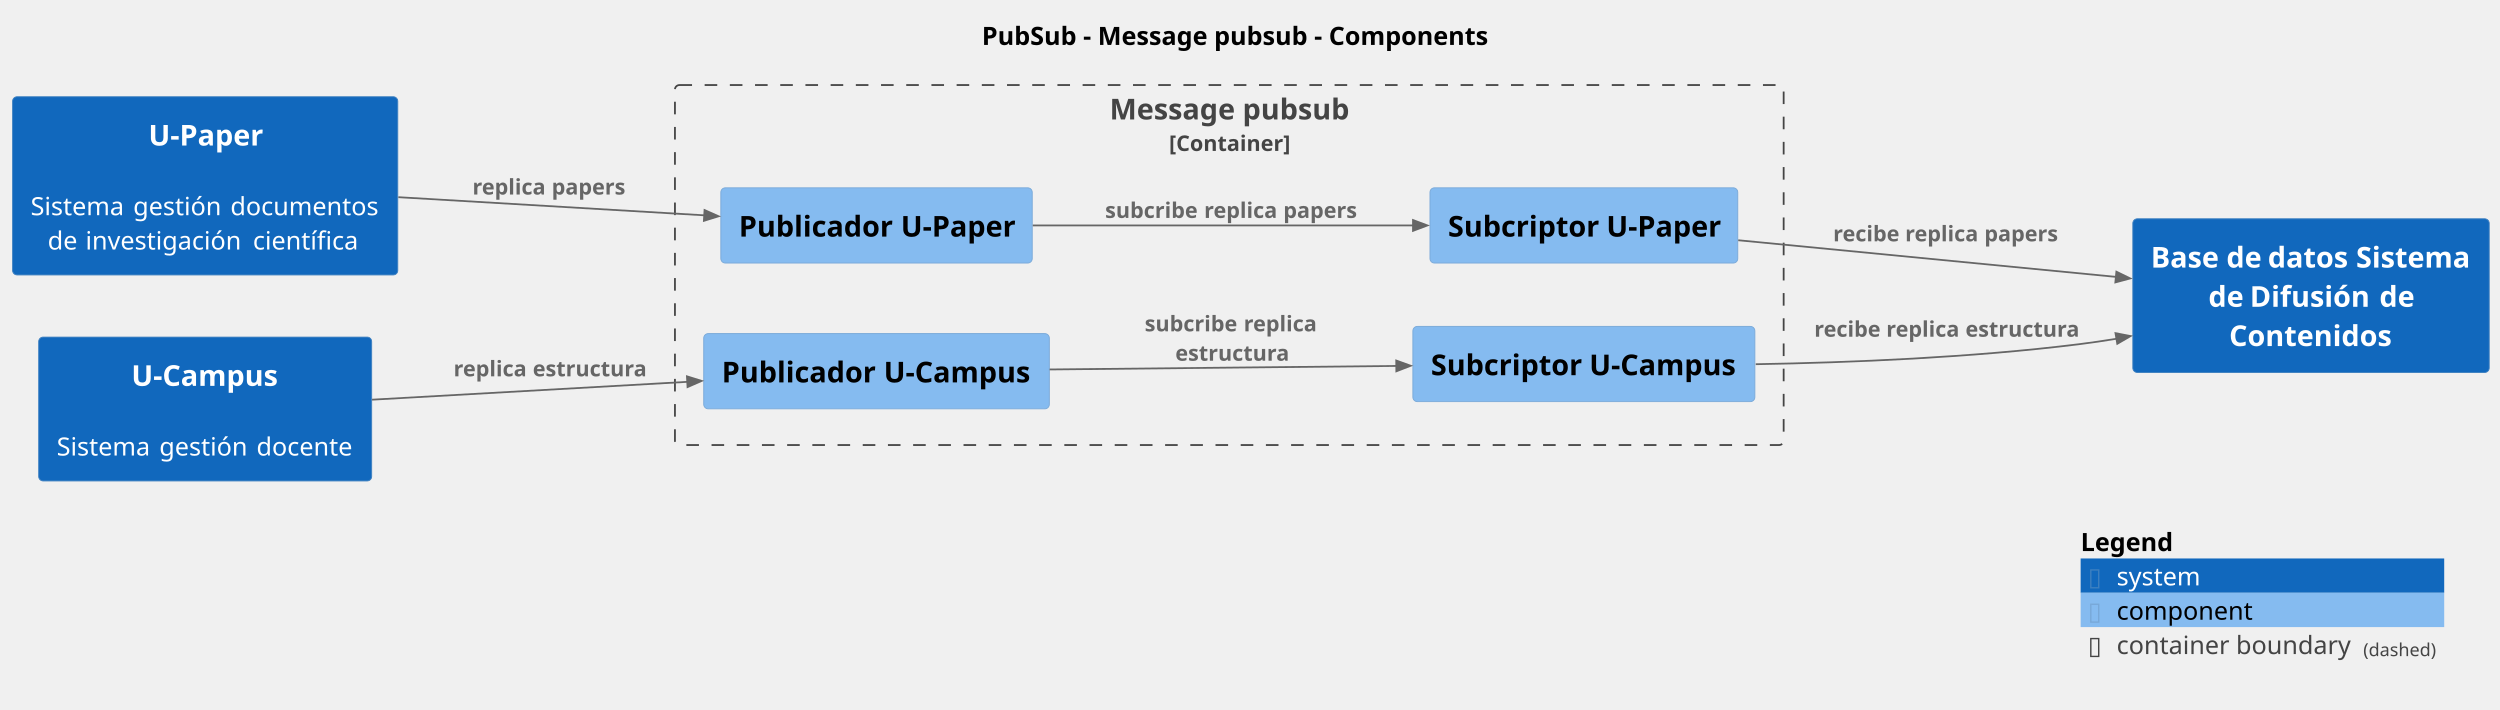
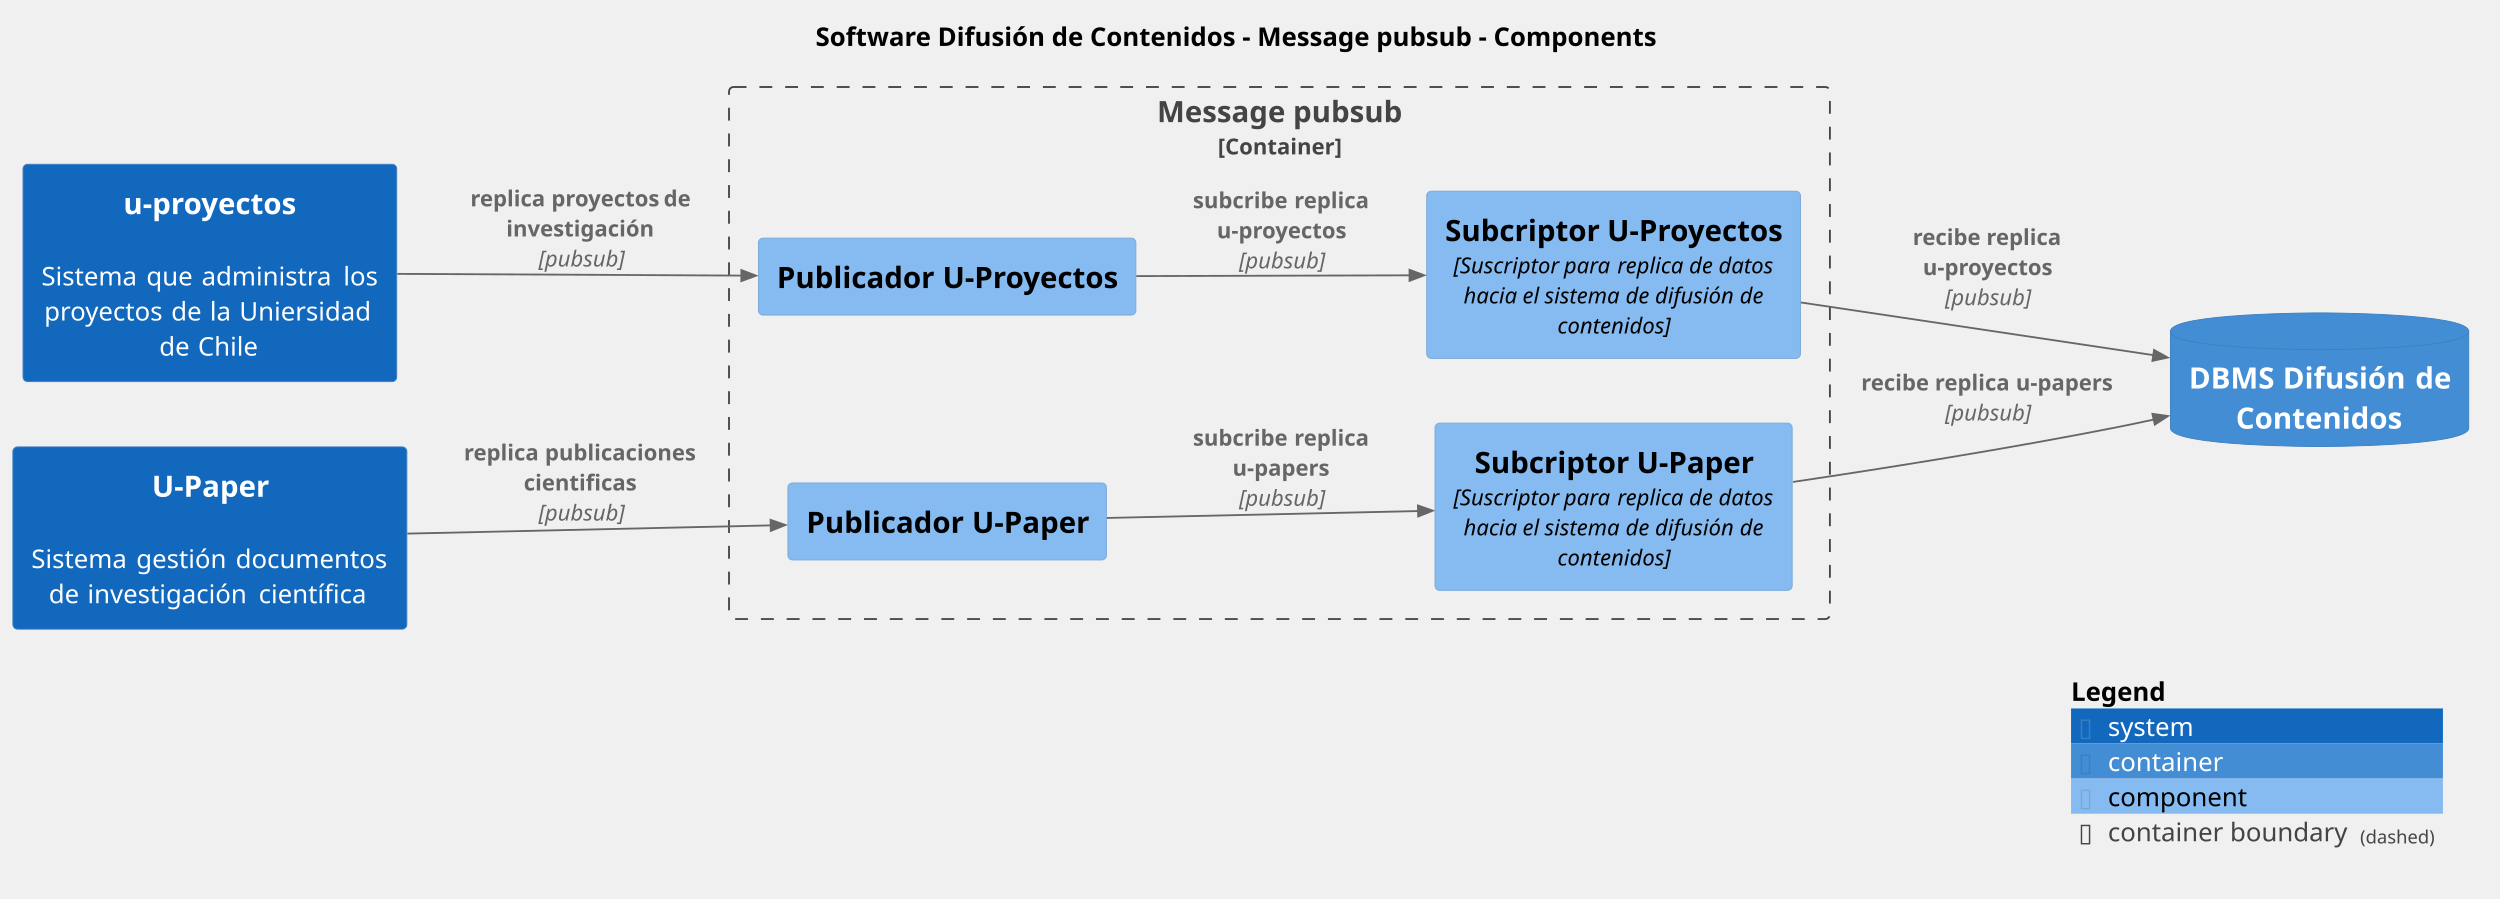
- <svg xmlns="http://www.w3.org/2000/svg" xmlns:xlink="http://www.w3.org/1999/xlink" contentStyleType="text/css" preserveAspectRatio="meet" version="1.1" viewBox="0 0 1389 394" zoomAndPan="magnify">
+ <svg xmlns="http://www.w3.org/2000/svg" xmlns:xlink="http://www.w3.org/1999/xlink" contentStyleType="text/css" preserveAspectRatio="meet" version="1.1" viewBox="0 0 1358 488" zoomAndPan="magnify">
  <defs />
  <g>
-     <text fill="#000000" font-family="sans-serif" font-size="14" font-weight="bold" lengthAdjust="spacing" textLength="284" x="545.5" y="24.966">PubSub - Message pubsub - Components</text>
-     <g id="cluster_PubSub.Messagepubsub_boundary">
-       <rect fill="none" height="200" rx="2.5" ry="2.5" style="stroke:#444444;stroke-width:1.0;stroke-dasharray:7.0,7.0;" width="616" x="375" y="47.256" />
-       <text fill="#444444" font-family="sans-serif" font-size="16" font-weight="bold" lengthAdjust="spacing" textLength="133" x="616.5" y="66.36">Message pubsub</text>
-       <text fill="#444444" font-family="sans-serif" font-size="12" font-weight="bold" lengthAdjust="spacing" textLength="67" x="649.5" y="83.876">[Container]</text>
-     </g>
-     <g id="elem_PubSub.Messagepubsub.PublicadorUPaper">
-       <rect fill="#85BBF0" height="41.792" rx="2.5" ry="2.5" style="stroke:#78A8D8;stroke-width:0.5;" width="173" x="400.5" y="104.356" />
-       <text fill="#000000" font-family="sans-serif" font-size="16" font-weight="bold" lengthAdjust="spacing" textLength="86" x="410.5" y="131.46">Publicador</text>
-       <text fill="#000000" font-family="sans-serif" font-size="16" font-weight="bold" lengthAdjust="spacing" textLength="4" x="496.5" y="131.46"> </text>
-       <text fill="#000000" font-family="sans-serif" font-size="16" font-weight="bold" lengthAdjust="spacing" textLength="63" x="500.5" y="131.46">U-Paper</text>
-     </g>
-     <g id="elem_PubSub.Messagepubsub.SubcriptorUCampus">
-       <rect fill="#85BBF0" height="41.792" rx="2.5" ry="2.5" style="stroke:#78A8D8;stroke-width:0.5;" width="190" x="785" y="181.356" />
-       <text fill="#000000" font-family="sans-serif" font-size="16" font-weight="bold" lengthAdjust="spacing" textLength="84" x="795" y="208.46">Subcriptor</text>
-       <text fill="#000000" font-family="sans-serif" font-size="16" font-weight="bold" lengthAdjust="spacing" textLength="4" x="879" y="208.46"> </text>
-       <text fill="#000000" font-family="sans-serif" font-size="16" font-weight="bold" lengthAdjust="spacing" textLength="82" x="883" y="208.46">U-Campus</text>
-     </g>
-     <g id="elem_PubSub.Messagepubsub.SubcriptorUPaper">
-       <rect fill="#85BBF0" height="41.792" rx="2.5" ry="2.5" style="stroke:#78A8D8;stroke-width:0.5;" width="171" x="794.5" y="104.356" />
-       <text fill="#000000" font-family="sans-serif" font-size="16" font-weight="bold" lengthAdjust="spacing" textLength="84" x="804.5" y="131.46">Subcriptor</text>
-       <text fill="#000000" font-family="sans-serif" font-size="16" font-weight="bold" lengthAdjust="spacing" textLength="4" x="888.5" y="131.46"> </text>
-       <text fill="#000000" font-family="sans-serif" font-size="16" font-weight="bold" lengthAdjust="spacing" textLength="63" x="892.5" y="131.46">U-Paper</text>
-     </g>
-     <g id="elem_PubSub.Messagepubsub.PublicadorUCampus">
-       <rect fill="#85BBF0" height="41.792" rx="2.5" ry="2.5" style="stroke:#78A8D8;stroke-width:0.5;" width="192" x="391" y="185.356" />
-       <text fill="#000000" font-family="sans-serif" font-size="16" font-weight="bold" lengthAdjust="spacing" textLength="86" x="401" y="212.46">Publicador</text>
-       <text fill="#000000" font-family="sans-serif" font-size="16" font-weight="bold" lengthAdjust="spacing" textLength="4" x="487" y="212.46"> </text>
-       <text fill="#000000" font-family="sans-serif" font-size="16" font-weight="bold" lengthAdjust="spacing" textLength="82" x="491" y="212.46">U-Campus</text>
-     </g>
-     <g id="elem_BasededatosSistemadeDifusióndeContenidos">
-       <a href="../../base-de-datos-sistema-de-difusión-de-contenidos/context/" target="_top" title="../../base-de-datos-sistema-de-difusión-de-contenidos/context/" xlink:actuate="onRequest" xlink:href="../../base-de-datos-sistema-de-difusión-de-contenidos/context/" xlink:show="new" xlink:title="../../base-de-datos-sistema-de-difusión-de-contenidos/context/" xlink:type="simple">
-         <rect fill="#1168BD" height="85.376" rx="2.5" ry="2.5" style="stroke:#3C7FC0;stroke-width:0.5;" width="198" x="1185" y="121.566" />
-         <text fill="#FFFFFF" font-family="sans-serif" font-size="16" font-weight="bold" lengthAdjust="spacing" textLength="38" x="1195" y="148.67">Base</text>
-         <text fill="#FFFFFF" font-family="sans-serif" font-size="16" font-weight="bold" lengthAdjust="spacing" textLength="4" x="1233" y="148.67"> </text>
-         <text fill="#FFFFFF" font-family="sans-serif" font-size="16" font-weight="bold" lengthAdjust="spacing" textLength="19" x="1237" y="148.67">de</text>
-         <text fill="#FFFFFF" font-family="sans-serif" font-size="16" font-weight="bold" lengthAdjust="spacing" textLength="4" x="1256" y="148.67"> </text>
-         <text fill="#FFFFFF" font-family="sans-serif" font-size="16" font-weight="bold" lengthAdjust="spacing" textLength="45" x="1260" y="148.67">datos</text>
-         <text fill="#FFFFFF" font-family="sans-serif" font-size="16" font-weight="bold" lengthAdjust="spacing" textLength="4" x="1305" y="148.67"> </text>
-         <text fill="#FFFFFF" font-family="sans-serif" font-size="16" font-weight="bold" lengthAdjust="spacing" textLength="64" x="1309" y="148.67">Sistema</text>
-         <text fill="#FFFFFF" font-family="sans-serif" font-size="16" font-weight="bold" lengthAdjust="spacing" textLength="19" x="1227" y="170.462">de</text>
-         <text fill="#FFFFFF" font-family="sans-serif" font-size="16" font-weight="bold" lengthAdjust="spacing" textLength="4" x="1246" y="170.462"> </text>
-         <text fill="#FFFFFF" font-family="sans-serif" font-size="16" font-weight="bold" lengthAdjust="spacing" textLength="68" x="1250" y="170.462">Difusión</text>
-         <text fill="#FFFFFF" font-family="sans-serif" font-size="16" font-weight="bold" lengthAdjust="spacing" textLength="4" x="1318" y="170.462"> </text>
-         <text fill="#FFFFFF" font-family="sans-serif" font-size="16" font-weight="bold" lengthAdjust="spacing" textLength="19" x="1322" y="170.462">de</text>
-         <text fill="#FFFFFF" font-family="sans-serif" font-size="16" font-weight="bold" lengthAdjust="spacing" textLength="91" x="1238.5" y="192.254">Contenidos</text>
+     <text fill="#000000" font-family="sans-serif" font-size="14" font-weight="bold" lengthAdjust="spacing" textLength="458" x="443" y="24.966">Software Difusión de Contenidos - Message pubsub - Components</text>
+     <g id="cluster_SoftwareDifusióndeContenidos.Messagepubsub_boundary">
+       <rect fill="none" height="289" rx="2.5" ry="2.5" style="stroke:#444444;stroke-width:1.0;stroke-dasharray:7.0,7.0;" width="598" x="396" y="47.256" />
+       <text fill="#444444" font-family="sans-serif" font-size="16" font-weight="bold" lengthAdjust="spacing" textLength="133" x="628.5" y="66.36">Message pubsub</text>
+       <text fill="#444444" font-family="sans-serif" font-size="12" font-weight="bold" lengthAdjust="spacing" textLength="67" x="661.5" y="83.876">[Container]</text>
+     </g>
+     <g id="elem_SoftwareDifusióndeContenidos.Messagepubsub.PublicadorUPaper">
+       <rect fill="#85BBF0" height="41.792" rx="2.5" ry="2.5" style="stroke:#78A8D8;stroke-width:0.5;" width="173" x="428" y="262.356" />
+       <text fill="#000000" font-family="sans-serif" font-size="16" font-weight="bold" lengthAdjust="spacing" textLength="86" x="438" y="289.46">Publicador</text>
+       <text fill="#000000" font-family="sans-serif" font-size="16" font-weight="bold" lengthAdjust="spacing" textLength="4" x="524" y="289.46"> </text>
+       <text fill="#000000" font-family="sans-serif" font-size="16" font-weight="bold" lengthAdjust="spacing" textLength="63" x="528" y="289.46">U-Paper</text>
+     </g>
+     <g id="elem_SoftwareDifusióndeContenidos.Messagepubsub.PublicadorUProyectos">
+       <rect fill="#85BBF0" height="41.792" rx="2.5" ry="2.5" style="stroke:#78A8D8;stroke-width:0.5;" width="205" x="412" y="129.356" />
+       <text fill="#000000" font-family="sans-serif" font-size="16" font-weight="bold" lengthAdjust="spacing" textLength="86" x="422" y="156.46">Publicador</text>
+       <text fill="#000000" font-family="sans-serif" font-size="16" font-weight="bold" lengthAdjust="spacing" textLength="4" x="508" y="156.46"> </text>
+       <text fill="#000000" font-family="sans-serif" font-size="16" font-weight="bold" lengthAdjust="spacing" textLength="95" x="512" y="156.46">U-Proyectos</text>
+     </g>
+     <g id="elem_SoftwareDifusióndeContenidos.Messagepubsub.SubcriptorUProyectos">
+       <rect fill="#85BBF0" height="90.824" rx="2.5" ry="2.5" style="stroke:#78A8D8;stroke-width:0.5;" width="203" x="775" y="103.846" />
+       <text fill="#000000" font-family="sans-serif" font-size="16" font-weight="bold" lengthAdjust="spacing" textLength="84" x="785" y="130.95">Subcriptor</text>
+       <text fill="#000000" font-family="sans-serif" font-size="16" font-weight="bold" lengthAdjust="spacing" textLength="4" x="869" y="130.95"> </text>
+       <text fill="#000000" font-family="sans-serif" font-size="16" font-weight="bold" lengthAdjust="spacing" textLength="95" x="873" y="130.95">U-Proyectos</text>
+       <text fill="#000000" font-family="sans-serif" font-size="12" font-style="italic" lengthAdjust="spacing" textLength="57" x="789.5" y="148.466">[Suscriptor</text>
+       <text fill="#000000" font-family="sans-serif" font-size="12" font-style="italic" lengthAdjust="spacing" textLength="3" x="846.5" y="148.466"> </text>
+       <text fill="#000000" font-family="sans-serif" font-size="12" font-style="italic" lengthAdjust="spacing" textLength="26" x="849.5" y="148.466">para</text>
+       <text fill="#000000" font-family="sans-serif" font-size="12" font-style="italic" lengthAdjust="spacing" textLength="3" x="875.5" y="148.466"> </text>
+       <text fill="#000000" font-family="sans-serif" font-size="12" font-style="italic" lengthAdjust="spacing" textLength="36" x="878.5" y="148.466">replica</text>
+       <text fill="#000000" font-family="sans-serif" font-size="12" font-style="italic" lengthAdjust="spacing" textLength="3" x="914.5" y="148.466"> </text>
+       <text fill="#000000" font-family="sans-serif" font-size="12" font-style="italic" lengthAdjust="spacing" textLength="13" x="917.5" y="148.466">de</text>
+       <text fill="#000000" font-family="sans-serif" font-size="12" font-style="italic" lengthAdjust="spacing" textLength="3" x="930.5" y="148.466"> </text>
+       <text fill="#000000" font-family="sans-serif" font-size="12" font-style="italic" lengthAdjust="spacing" textLength="30" x="933.5" y="148.466">datos</text>
+       <text fill="#000000" font-family="sans-serif" font-size="12" font-style="italic" lengthAdjust="spacing" textLength="29" x="795" y="164.81">hacia</text>
+       <text fill="#000000" font-family="sans-serif" font-size="12" font-style="italic" lengthAdjust="spacing" textLength="3" x="824" y="164.81"> </text>
+       <text fill="#000000" font-family="sans-serif" font-size="12" font-style="italic" lengthAdjust="spacing" textLength="9" x="827" y="164.81">el</text>
+       <text fill="#000000" font-family="sans-serif" font-size="12" font-style="italic" lengthAdjust="spacing" textLength="3" x="836" y="164.81"> </text>
+       <text fill="#000000" font-family="sans-serif" font-size="12" font-style="italic" lengthAdjust="spacing" textLength="41" x="839" y="164.81">sistema</text>
+       <text fill="#000000" font-family="sans-serif" font-size="12" font-style="italic" lengthAdjust="spacing" textLength="3" x="880" y="164.81"> </text>
+       <text fill="#000000" font-family="sans-serif" font-size="12" font-style="italic" lengthAdjust="spacing" textLength="13" x="883" y="164.81">de</text>
+       <text fill="#000000" font-family="sans-serif" font-size="12" font-style="italic" lengthAdjust="spacing" textLength="3" x="896" y="164.81"> </text>
+       <text fill="#000000" font-family="sans-serif" font-size="12" font-style="italic" lengthAdjust="spacing" textLength="43" x="899" y="164.81">difusión</text>
+       <text fill="#000000" font-family="sans-serif" font-size="12" font-style="italic" lengthAdjust="spacing" textLength="3" x="942" y="164.81"> </text>
+       <text fill="#000000" font-family="sans-serif" font-size="12" font-style="italic" lengthAdjust="spacing" textLength="13" x="945" y="164.81">de</text>
+       <text fill="#000000" font-family="sans-serif" font-size="12" font-style="italic" lengthAdjust="spacing" textLength="61" x="846" y="181.154">contenidos]</text>
+     </g>
+     <g id="elem_SoftwareDifusióndeContenidos.Messagepubsub.SubcriptorUPaper">
+       <rect fill="#85BBF0" height="90.824" rx="2.5" ry="2.5" style="stroke:#78A8D8;stroke-width:0.5;" width="194" x="779.5" y="229.846" />
+       <text fill="#000000" font-family="sans-serif" font-size="16" font-weight="bold" lengthAdjust="spacing" textLength="84" x="801" y="256.95">Subcriptor</text>
+       <text fill="#000000" font-family="sans-serif" font-size="16" font-weight="bold" lengthAdjust="spacing" textLength="4" x="885" y="256.95"> </text>
+       <text fill="#000000" font-family="sans-serif" font-size="16" font-weight="bold" lengthAdjust="spacing" textLength="63" x="889" y="256.95">U-Paper</text>
+       <text fill="#000000" font-family="sans-serif" font-size="12" font-style="italic" lengthAdjust="spacing" textLength="57" x="789.5" y="274.466">[Suscriptor</text>
+       <text fill="#000000" font-family="sans-serif" font-size="12" font-style="italic" lengthAdjust="spacing" textLength="3" x="846.5" y="274.466"> </text>
+       <text fill="#000000" font-family="sans-serif" font-size="12" font-style="italic" lengthAdjust="spacing" textLength="26" x="849.5" y="274.466">para</text>
+       <text fill="#000000" font-family="sans-serif" font-size="12" font-style="italic" lengthAdjust="spacing" textLength="3" x="875.5" y="274.466"> </text>
+       <text fill="#000000" font-family="sans-serif" font-size="12" font-style="italic" lengthAdjust="spacing" textLength="36" x="878.5" y="274.466">replica</text>
+       <text fill="#000000" font-family="sans-serif" font-size="12" font-style="italic" lengthAdjust="spacing" textLength="3" x="914.5" y="274.466"> </text>
+       <text fill="#000000" font-family="sans-serif" font-size="12" font-style="italic" lengthAdjust="spacing" textLength="13" x="917.5" y="274.466">de</text>
+       <text fill="#000000" font-family="sans-serif" font-size="12" font-style="italic" lengthAdjust="spacing" textLength="3" x="930.5" y="274.466"> </text>
+       <text fill="#000000" font-family="sans-serif" font-size="12" font-style="italic" lengthAdjust="spacing" textLength="30" x="933.5" y="274.466">datos</text>
+       <text fill="#000000" font-family="sans-serif" font-size="12" font-style="italic" lengthAdjust="spacing" textLength="29" x="795" y="290.81">hacia</text>
+       <text fill="#000000" font-family="sans-serif" font-size="12" font-style="italic" lengthAdjust="spacing" textLength="3" x="824" y="290.81"> </text>
+       <text fill="#000000" font-family="sans-serif" font-size="12" font-style="italic" lengthAdjust="spacing" textLength="9" x="827" y="290.81">el</text>
+       <text fill="#000000" font-family="sans-serif" font-size="12" font-style="italic" lengthAdjust="spacing" textLength="3" x="836" y="290.81"> </text>
+       <text fill="#000000" font-family="sans-serif" font-size="12" font-style="italic" lengthAdjust="spacing" textLength="41" x="839" y="290.81">sistema</text>
+       <text fill="#000000" font-family="sans-serif" font-size="12" font-style="italic" lengthAdjust="spacing" textLength="3" x="880" y="290.81"> </text>
+       <text fill="#000000" font-family="sans-serif" font-size="12" font-style="italic" lengthAdjust="spacing" textLength="13" x="883" y="290.81">de</text>
+       <text fill="#000000" font-family="sans-serif" font-size="12" font-style="italic" lengthAdjust="spacing" textLength="3" x="896" y="290.81"> </text>
+       <text fill="#000000" font-family="sans-serif" font-size="12" font-style="italic" lengthAdjust="spacing" textLength="43" x="899" y="290.81">difusión</text>
+       <text fill="#000000" font-family="sans-serif" font-size="12" font-style="italic" lengthAdjust="spacing" textLength="3" x="942" y="290.81"> </text>
+       <text fill="#000000" font-family="sans-serif" font-size="12" font-style="italic" lengthAdjust="spacing" textLength="13" x="945" y="290.81">de</text>
+       <text fill="#000000" font-family="sans-serif" font-size="12" font-style="italic" lengthAdjust="spacing" textLength="61" x="846" y="307.154">contenidos]</text>
+     </g>
+     <g id="elem_SoftwareDifusióndeContenidos.DBMSDifusióndeContenidos">
+       <path d="M1179,179.966 C1179,169.966 1260,169.966 1260,169.966 C1260,169.966 1341,169.966 1341,179.966 L1341,232.55 C1341,242.55 1260,242.55 1260,242.55 C1260,242.55 1179,242.55 1179,232.55 L1179,179.966 " fill="#438DD5" style="stroke:#3C7FC0;stroke-width:0.5;" />
+       <path d="M1179,179.966 C1179,189.966 1260,189.966 1260,189.966 C1260,189.966 1341,189.966 1341,179.966 " fill="none" style="stroke:#3C7FC0;stroke-width:0.5;" />
+       <text fill="#FFFFFF" font-family="sans-serif" font-size="16" font-weight="bold" lengthAdjust="spacing" textLength="47" x="1189" y="211.07">DBMS</text>
+       <text fill="#FFFFFF" font-family="sans-serif" font-size="16" font-weight="bold" lengthAdjust="spacing" textLength="4" x="1236" y="211.07"> </text>
+       <text fill="#FFFFFF" font-family="sans-serif" font-size="16" font-weight="bold" lengthAdjust="spacing" textLength="68" x="1240" y="211.07">Difusión</text>
+       <text fill="#FFFFFF" font-family="sans-serif" font-size="16" font-weight="bold" lengthAdjust="spacing" textLength="4" x="1308" y="211.07"> </text>
+       <text fill="#FFFFFF" font-family="sans-serif" font-size="16" font-weight="bold" lengthAdjust="spacing" textLength="19" x="1312" y="211.07">de</text>
+       <text fill="#FFFFFF" font-family="sans-serif" font-size="16" font-weight="bold" lengthAdjust="spacing" textLength="91" x="1214.5" y="232.862">Contenidos</text>
+     </g>
+     <g id="elem_uproyectos">
+       <a href="../../u-proyectos/context/" target="_top" title="../../u-proyectos/context/" xlink:actuate="onRequest" xlink:href="../../u-proyectos/context/" xlink:show="new" xlink:title="../../u-proyectos/context/" xlink:type="simple">
+         <rect fill="#1168BD" height="118.064" rx="2.5" ry="2.5" style="stroke:#3C7FC0;stroke-width:0.5;" width="203" x="12.5" y="89.226" />
+         <text fill="#FFFFFF" font-family="sans-serif" font-size="16" font-weight="bold" lengthAdjust="spacing" textLength="94" x="67" y="116.33">u-proyectos</text>
+         <text fill="#FFFFFF" font-family="sans-serif" font-size="14" lengthAdjust="spacing" textLength="4" x="112" y="135.984"> </text>
+         <text fill="#FFFFFF" font-family="sans-serif" font-size="14" lengthAdjust="spacing" textLength="53" x="22.5" y="155.052">Sistema</text>
+         <text fill="#FFFFFF" font-family="sans-serif" font-size="14" lengthAdjust="spacing" textLength="4" x="75.5" y="155.052"> </text>
+         <text fill="#FFFFFF" font-family="sans-serif" font-size="14" lengthAdjust="spacing" textLength="26" x="79.5" y="155.052">que</text>
+         <text fill="#FFFFFF" font-family="sans-serif" font-size="14" lengthAdjust="spacing" textLength="4" x="105.5" y="155.052"> </text>
+         <text fill="#FFFFFF" font-family="sans-serif" font-size="14" lengthAdjust="spacing" textLength="73" x="109.5" y="155.052">administra</text>
+         <text fill="#FFFFFF" font-family="sans-serif" font-size="14" lengthAdjust="spacing" textLength="4" x="182.5" y="155.052"> </text>
+         <text fill="#FFFFFF" font-family="sans-serif" font-size="14" lengthAdjust="spacing" textLength="19" x="186.5" y="155.052">los</text>
+         <text fill="#FFFFFF" font-family="sans-serif" font-size="14" lengthAdjust="spacing" textLength="65" x="24" y="174.12">proyectos</text>
+         <text fill="#FFFFFF" font-family="sans-serif" font-size="14" lengthAdjust="spacing" textLength="4" x="89" y="174.12"> </text>
+         <text fill="#FFFFFF" font-family="sans-serif" font-size="14" lengthAdjust="spacing" textLength="17" x="93" y="174.12">de</text>
+         <text fill="#FFFFFF" font-family="sans-serif" font-size="14" lengthAdjust="spacing" textLength="4" x="110" y="174.12"> </text>
+         <text fill="#FFFFFF" font-family="sans-serif" font-size="14" lengthAdjust="spacing" textLength="12" x="114" y="174.12">la</text>
+         <text fill="#FFFFFF" font-family="sans-serif" font-size="14" lengthAdjust="spacing" textLength="4" x="126" y="174.12"> </text>
+         <text fill="#FFFFFF" font-family="sans-serif" font-size="14" lengthAdjust="spacing" textLength="74" x="130" y="174.12">Uniersidad</text>
+         <text fill="#FFFFFF" font-family="sans-serif" font-size="14" lengthAdjust="spacing" textLength="17" x="86.5" y="193.188">de</text>
+         <text fill="#FFFFFF" font-family="sans-serif" font-size="14" lengthAdjust="spacing" textLength="4" x="103.5" y="193.188"> </text>
+         <text fill="#FFFFFF" font-family="sans-serif" font-size="14" lengthAdjust="spacing" textLength="34" x="107.5" y="193.188">Chile</text>
      </a>
    </g>
    <g id="elem_UPaper">
      <a href="../../u-paper/context/" target="_top" title="../../u-paper/context/" xlink:actuate="onRequest" xlink:href="../../u-paper/context/" xlink:show="new" xlink:title="../../u-paper/context/" xlink:type="simple">
-         <rect fill="#1168BD" height="98.996" rx="2.5" ry="2.5" style="stroke:#3C7FC0;stroke-width:0.5;" width="214" x="7" y="53.756" />
-         <text fill="#FFFFFF" font-family="sans-serif" font-size="16" font-weight="bold" lengthAdjust="spacing" textLength="63" x="82.5" y="80.86">U-Paper</text>
-         <text fill="#FFFFFF" font-family="sans-serif" font-size="14" lengthAdjust="spacing" textLength="4" x="112" y="100.514"> </text>
-         <text fill="#FFFFFF" font-family="sans-serif" font-size="14" lengthAdjust="spacing" textLength="53" x="17" y="119.582">Sistema</text>
-         <text fill="#FFFFFF" font-family="sans-serif" font-size="14" lengthAdjust="spacing" textLength="4" x="70" y="119.582"> </text>
-         <text fill="#FFFFFF" font-family="sans-serif" font-size="14" lengthAdjust="spacing" textLength="50" x="74" y="119.582">gestión</text>
-         <text fill="#FFFFFF" font-family="sans-serif" font-size="14" lengthAdjust="spacing" textLength="4" x="124" y="119.582"> </text>
-         <text fill="#FFFFFF" font-family="sans-serif" font-size="14" lengthAdjust="spacing" textLength="83" x="128" y="119.582">documentos</text>
-         <text fill="#FFFFFF" font-family="sans-serif" font-size="14" lengthAdjust="spacing" textLength="17" x="26.5" y="138.65">de</text>
-         <text fill="#FFFFFF" font-family="sans-serif" font-size="14" lengthAdjust="spacing" textLength="4" x="43.5" y="138.65"> </text>
-         <text fill="#FFFFFF" font-family="sans-serif" font-size="14" lengthAdjust="spacing" textLength="89" x="47.5" y="138.65">investigación</text>
-         <text fill="#FFFFFF" font-family="sans-serif" font-size="14" lengthAdjust="spacing" textLength="4" x="136.5" y="138.65"> </text>
-         <text fill="#FFFFFF" font-family="sans-serif" font-size="14" lengthAdjust="spacing" textLength="61" x="140.5" y="138.65">científica</text>
+         <rect fill="#1168BD" height="98.996" rx="2.5" ry="2.5" style="stroke:#3C7FC0;stroke-width:0.5;" width="214" x="7" y="242.756" />
+         <text fill="#FFFFFF" font-family="sans-serif" font-size="16" font-weight="bold" lengthAdjust="spacing" textLength="63" x="82.5" y="269.86">U-Paper</text>
+         <text fill="#FFFFFF" font-family="sans-serif" font-size="14" lengthAdjust="spacing" textLength="4" x="112" y="289.514"> </text>
+         <text fill="#FFFFFF" font-family="sans-serif" font-size="14" lengthAdjust="spacing" textLength="53" x="17" y="308.582">Sistema</text>
+         <text fill="#FFFFFF" font-family="sans-serif" font-size="14" lengthAdjust="spacing" textLength="4" x="70" y="308.582"> </text>
+         <text fill="#FFFFFF" font-family="sans-serif" font-size="14" lengthAdjust="spacing" textLength="50" x="74" y="308.582">gestión</text>
+         <text fill="#FFFFFF" font-family="sans-serif" font-size="14" lengthAdjust="spacing" textLength="4" x="124" y="308.582"> </text>
+         <text fill="#FFFFFF" font-family="sans-serif" font-size="14" lengthAdjust="spacing" textLength="83" x="128" y="308.582">documentos</text>
+         <text fill="#FFFFFF" font-family="sans-serif" font-size="14" lengthAdjust="spacing" textLength="17" x="26.5" y="327.65">de</text>
+         <text fill="#FFFFFF" font-family="sans-serif" font-size="14" lengthAdjust="spacing" textLength="4" x="43.5" y="327.65"> </text>
+         <text fill="#FFFFFF" font-family="sans-serif" font-size="14" lengthAdjust="spacing" textLength="89" x="47.5" y="327.65">investigación</text>
+         <text fill="#FFFFFF" font-family="sans-serif" font-size="14" lengthAdjust="spacing" textLength="4" x="136.5" y="327.65"> </text>
+         <text fill="#FFFFFF" font-family="sans-serif" font-size="14" lengthAdjust="spacing" textLength="61" x="140.5" y="327.65">científica</text>
      </a>
    </g>
-     <g id="elem_UCampus">
-       <a href="../../u-campus/context/" target="_top" title="../../u-campus/context/" xlink:actuate="onRequest" xlink:href="../../u-campus/context/" xlink:show="new" xlink:title="../../u-campus/context/" xlink:type="simple">
-         <rect fill="#1168BD" height="79.928" rx="2.5" ry="2.5" style="stroke:#3C7FC0;stroke-width:0.5;" width="185" x="21.5" y="187.286" />
-         <text fill="#FFFFFF" font-family="sans-serif" font-size="16" font-weight="bold" lengthAdjust="spacing" textLength="82" x="73" y="214.39">U-Campus</text>
-         <text fill="#FFFFFF" font-family="sans-serif" font-size="14" lengthAdjust="spacing" textLength="4" x="112" y="234.044"> </text>
-         <text fill="#FFFFFF" font-family="sans-serif" font-size="14" lengthAdjust="spacing" textLength="53" x="31.5" y="253.112">Sistema</text>
-         <text fill="#FFFFFF" font-family="sans-serif" font-size="14" lengthAdjust="spacing" textLength="4" x="84.5" y="253.112"> </text>
-         <text fill="#FFFFFF" font-family="sans-serif" font-size="14" lengthAdjust="spacing" textLength="50" x="88.5" y="253.112">gestión</text>
-         <text fill="#FFFFFF" font-family="sans-serif" font-size="14" lengthAdjust="spacing" textLength="4" x="138.5" y="253.112"> </text>
-         <text fill="#FFFFFF" font-family="sans-serif" font-size="14" lengthAdjust="spacing" textLength="54" x="142.5" y="253.112">docente</text>
-       </a>
-     </g>
-     <g id="link_PubSub.Messagepubsub.PublicadorUCampus_PubSub.Messagepubsub.SubcriptorUCampus">
-       <path d="M583.15,205.276 C641.54,204.686 716.31,203.916 776.07,203.306 " fill="none" id="PubSub.Messagepubsub.PublicadorUCampus-to-PubSub.Messagepubsub.SubcriptorUCampus" style="stroke:#666666;stroke-width:1.0;" />
-       <polygon fill="#666666" points="783.78,203.216,775.748,200.302,775.813,206.302,783.78,203.216" style="stroke:#666666;stroke-width:1.0;" />
-       <text fill="#666666" font-family="sans-serif" font-size="12" font-weight="bold" lengthAdjust="spacing" textLength="52" x="636" y="184.084">subcribe</text>
-       <text fill="#666666" font-family="sans-serif" font-size="12" font-weight="bold" lengthAdjust="spacing" textLength="3" x="688" y="184.084"> </text>
-       <text fill="#666666" font-family="sans-serif" font-size="12" font-weight="bold" lengthAdjust="spacing" textLength="41" x="691" y="184.084">replica</text>
-       <text fill="#666666" font-family="sans-serif" font-size="12" font-weight="bold" lengthAdjust="spacing" textLength="62" x="653" y="200.428">estructura</text>
-     </g>
-     <g id="link_PubSub.Messagepubsub.SubcriptorUCampus_BasededatosSistemadeDifusióndeContenidos">
-       <path d="M975.48,202.356 C1028.44,201.446 1095.59,198.656 1155,191.256 C1161.97,190.386 1169.11,189.336 1176.3,188.156 " fill="none" id="PubSub.Messagepubsub.SubcriptorUCampus-to-BasededatosSistemadeDifusióndeContenidos" style="stroke:#666666;stroke-width:1.0;" />
-       <polygon fill="#666666" points="1183.75,186.716,1175.36,185.101,1176.367,191.016,1183.75,186.716" style="stroke:#666666;stroke-width:1.0;" />
-       <text fill="#666666" font-family="sans-serif" font-size="12" font-weight="bold" lengthAdjust="spacing" textLength="37" x="1008" y="187.084">recibe</text>
-       <text fill="#666666" font-family="sans-serif" font-size="12" font-weight="bold" lengthAdjust="spacing" textLength="3" x="1045" y="187.084"> </text>
-       <text fill="#666666" font-family="sans-serif" font-size="12" font-weight="bold" lengthAdjust="spacing" textLength="41" x="1048" y="187.084">replica</text>
-       <text fill="#666666" font-family="sans-serif" font-size="12" font-weight="bold" lengthAdjust="spacing" textLength="3" x="1089" y="187.084"> </text>
-       <text fill="#666666" font-family="sans-serif" font-size="12" font-weight="bold" lengthAdjust="spacing" textLength="62" x="1092" y="187.084">estructura</text>
-     </g>
-     <g id="link_PubSub.Messagepubsub.PublicadorUPaper_PubSub.Messagepubsub.SubcriptorUPaper">
-       <path d="M573.81,125.256 C636.28,125.256 720.86,125.256 785.14,125.256 " fill="none" id="PubSub.Messagepubsub.PublicadorUPaper-to-PubSub.Messagepubsub.SubcriptorUPaper" style="stroke:#666666;stroke-width:1.0;" />
-       <polygon fill="#666666" points="793.07,125.256,785.07,122.256,785.07,128.256,793.07,125.256" style="stroke:#666666;stroke-width:1.0;" />
-       <text fill="#666666" font-family="sans-serif" font-size="12" font-weight="bold" lengthAdjust="spacing" textLength="52" x="614" y="121.084">subcribe</text>
-       <text fill="#666666" font-family="sans-serif" font-size="12" font-weight="bold" lengthAdjust="spacing" textLength="3" x="666" y="121.084"> </text>
-       <text fill="#666666" font-family="sans-serif" font-size="12" font-weight="bold" lengthAdjust="spacing" textLength="41" x="669" y="121.084">replica</text>
-       <text fill="#666666" font-family="sans-serif" font-size="12" font-weight="bold" lengthAdjust="spacing" textLength="3" x="710" y="121.084"> </text>
-       <text fill="#666666" font-family="sans-serif" font-size="12" font-weight="bold" lengthAdjust="spacing" textLength="41" x="713" y="121.084">papers</text>
-     </g>
-     <g id="link_PubSub.Messagepubsub.SubcriptorUPaper_BasededatosSistemadeDifusióndeContenidos">
-       <path d="M965.76,133.476 C1026.94,139.406 1110.01,147.466 1175.79,153.856 " fill="none" id="PubSub.Messagepubsub.SubcriptorUPaper-to-BasededatosSistemadeDifusióndeContenidos" style="stroke:#666666;stroke-width:1.0;" />
-       <polygon fill="#666666" points="1183.54,154.696,1175.866,150.939,1175.288,156.911,1183.54,154.696" style="stroke:#666666;stroke-width:1.0;" />
-       <text fill="#666666" font-family="sans-serif" font-size="12" font-weight="bold" lengthAdjust="spacing" textLength="37" x="1018.5" y="134.084">recibe</text>
-       <text fill="#666666" font-family="sans-serif" font-size="12" font-weight="bold" lengthAdjust="spacing" textLength="3" x="1055.5" y="134.084"> </text>
-       <text fill="#666666" font-family="sans-serif" font-size="12" font-weight="bold" lengthAdjust="spacing" textLength="41" x="1058.5" y="134.084">replica</text>
-       <text fill="#666666" font-family="sans-serif" font-size="12" font-weight="bold" lengthAdjust="spacing" textLength="3" x="1099.5" y="134.084"> </text>
-       <text fill="#666666" font-family="sans-serif" font-size="12" font-weight="bold" lengthAdjust="spacing" textLength="41" x="1102.5" y="134.084">papers</text>
-     </g>
-     <g id="link_UCampus_PubSub.Messagepubsub.PublicadorUCampus">
-       <path d="M206.71,222.066 C259.87,219.056 326.98,215.256 382.09,212.136 " fill="none" id="UCampus-to-PubSub.Messagepubsub.PublicadorUCampus" style="stroke:#666666;stroke-width:1.0;" />
-       <polygon fill="#666666" points="389.82,211.636,381.666,209.083,381.998,215.074,389.82,211.636" style="stroke:#666666;stroke-width:1.0;" />
-       <text fill="#666666" font-family="sans-serif" font-size="12" font-weight="bold" lengthAdjust="spacing" textLength="41" x="252" y="209.084">replica</text>
-       <text fill="#666666" font-family="sans-serif" font-size="12" font-weight="bold" lengthAdjust="spacing" textLength="3" x="293" y="209.084"> </text>
-       <text fill="#666666" font-family="sans-serif" font-size="12" font-weight="bold" lengthAdjust="spacing" textLength="62" x="296" y="209.084">estructura</text>
-     </g>
-     <g id="link_UPaper_PubSub.Messagepubsub.PublicadorUPaper">
-       <path d="M221.31,109.556 C274.95,112.736 339.47,116.566 391.37,119.636 " fill="none" id="UPaper-to-PubSub.Messagepubsub.PublicadorUPaper" style="stroke:#666666;stroke-width:1.0;" />
-       <polygon fill="#666666" points="399.25,120.166,391.441,116.7,391.087,122.689,399.25,120.166" style="stroke:#666666;stroke-width:1.0;" />
-       <text fill="#666666" font-family="sans-serif" font-size="12" font-weight="bold" lengthAdjust="spacing" textLength="41" x="262.5" y="108.084">replica</text>
-       <text fill="#666666" font-family="sans-serif" font-size="12" font-weight="bold" lengthAdjust="spacing" textLength="3" x="303.5" y="108.084"> </text>
-       <text fill="#666666" font-family="sans-serif" font-size="12" font-weight="bold" lengthAdjust="spacing" textLength="41" x="306.5" y="108.084">papers</text>
-     </g>
-     <rect fill="none" height="19.068" style="stroke:none;stroke-width:1.0;" width="202" x="1156" y="291.214" />
-     <text fill="#000000" font-family="sans-serif" font-size="14" font-weight="bold" lengthAdjust="spacing" textLength="51" x="1156" y="306.18">Legend</text>
-     <text fill="#FFFFFF" font-family="sans-serif" font-size="14" lengthAdjust="spacing" textLength="4" x="1207" y="306.18"> </text>
-     <rect fill="#1168BD" height="19.068" style="stroke:none;stroke-width:1.0;" width="202" x="1156" y="310.282" />
-     <text fill="#3C7FC0" font-family="sans-serif" font-size="14" lengthAdjust="spacing" textLength="8" x="1160" y="325.248">▯</text>
-     <text fill="#FFFFFF" font-family="sans-serif" font-size="14" lengthAdjust="spacing" textLength="4" x="1168" y="325.248"> </text>
-     <text fill="#FFFFFF" font-family="sans-serif" font-size="14" lengthAdjust="spacing" textLength="47" x="1176" y="325.248">system</text>
-     <text fill="#FFFFFF" font-family="sans-serif" font-size="14" lengthAdjust="spacing" textLength="4" x="1227" y="325.248"> </text>
-     <rect fill="#85BBF0" height="19.068" style="stroke:none;stroke-width:1.0;" width="202" x="1156" y="329.35" />
-     <text fill="#78A8D8" font-family="sans-serif" font-size="14" lengthAdjust="spacing" textLength="8" x="1160" y="344.316">▯</text>
-     <text fill="#FFFFFF" font-family="sans-serif" font-size="14" lengthAdjust="spacing" textLength="4" x="1168" y="344.316"> </text>
-     <text fill="#000000" font-family="sans-serif" font-size="14" lengthAdjust="spacing" textLength="76" x="1176" y="344.316">component</text>
-     <text fill="#FFFFFF" font-family="sans-serif" font-size="14" lengthAdjust="spacing" textLength="4" x="1256" y="344.316"> </text>
-     <rect fill="none" height="19.068" style="stroke:none;stroke-width:1.0;" width="202" x="1156" y="348.418" />
-     <text fill="#444444" font-family="sans-serif" font-size="14" lengthAdjust="spacing" textLength="8" x="1160" y="363.384">▯</text>
-     <text fill="#FFFFFF" font-family="sans-serif" font-size="14" lengthAdjust="spacing" textLength="4" x="1168" y="363.384"> </text>
-     <text fill="#444444" font-family="sans-serif" font-size="14" lengthAdjust="spacing" textLength="133" x="1176" y="363.384">container boundary</text>
-     <text fill="#444444" font-family="sans-serif" font-size="10" lengthAdjust="spacing" textLength="41" x="1313" y="364.555">(dashed)</text>
-     <text fill="#FFFFFF" font-family="sans-serif" font-size="14" lengthAdjust="spacing" textLength="4" x="1354" y="363.384"> </text>
-     <line style="stroke:none;stroke-width:1.0;" x1="1156" x2="1358" y1="291.214" y2="291.214" />
-     <line style="stroke:none;stroke-width:1.0;" x1="1156" x2="1358" y1="310.282" y2="310.282" />
-     <line style="stroke:none;stroke-width:1.0;" x1="1156" x2="1358" y1="329.35" y2="329.35" />
-     <line style="stroke:none;stroke-width:1.0;" x1="1156" x2="1358" y1="348.418" y2="348.418" />
-     <line style="stroke:none;stroke-width:1.0;" x1="1156" x2="1358" y1="367.486" y2="367.486" />
-     <line style="stroke:none;stroke-width:1.0;" x1="1156" x2="1156" y1="291.214" y2="367.486" />
-     <line style="stroke:none;stroke-width:1.0;" x1="1358" x2="1358" y1="291.214" y2="367.486" />
+     <g id="link_uproyectos_SoftwareDifusióndeContenidos.Messagepubsub.PublicadorUProyectos">
+       <path d="M215.82,148.766 C272.84,149.046 344.23,149.406 402.8,149.696 " fill="none" id="uproyectos-to-SoftwareDifusióndeContenidos.Messagepubsub.PublicadorUProyectos" style="stroke:#666666;stroke-width:1.0;" />
+       <polygon fill="#666666" points="410.71,149.746,402.726,146.703,402.694,152.703,410.71,149.746" style="stroke:#666666;stroke-width:1.0;" />
+       <text fill="#666666" font-family="sans-serif" font-size="12" font-weight="bold" lengthAdjust="spacing" textLength="41" x="255.5" y="112.084">replica</text>
+       <text fill="#666666" font-family="sans-serif" font-size="12" font-weight="bold" lengthAdjust="spacing" textLength="3" x="296.5" y="112.084"> </text>
+       <text fill="#666666" font-family="sans-serif" font-size="12" font-weight="bold" lengthAdjust="spacing" textLength="58" x="299.5" y="112.084">proyectos</text>
+       <text fill="#666666" font-family="sans-serif" font-size="12" font-weight="bold" lengthAdjust="spacing" textLength="3" x="357.5" y="112.084"> </text>
+       <text fill="#666666" font-family="sans-serif" font-size="12" font-weight="bold" lengthAdjust="spacing" textLength="15" x="360.5" y="112.084">de</text>
+       <text fill="#666666" font-family="sans-serif" font-size="12" font-weight="bold" lengthAdjust="spacing" textLength="81" x="275" y="128.428">investigación</text>
+       <text fill="#666666" font-family="sans-serif" font-size="12" font-style="italic" lengthAdjust="spacing" textLength="46" x="292.5" y="144.772">[pubsub]</text>
+     </g>
+     <g id="link_SoftwareDifusióndeContenidos.Messagepubsub.PublicadorUProyectos_SoftwareDifusióndeContenidos.Messagepubsub.SubcriptorUProyectos">
+       <path d="M617.22,149.976 C663.61,149.846 718.61,149.696 765.92,149.556 " fill="none" id="SoftwareDifusióndeContenidos.Messagepubsub.PublicadorUProyectos-to-SoftwareDifusióndeContenidos.Messagepubsub.SubcriptorUProyectos" style="stroke:#666666;stroke-width:1.0;" />
+       <polygon fill="#666666" points="773.66,149.536,765.655,146.55,765.665,152.55,773.66,149.536" style="stroke:#666666;stroke-width:1.0;" />
+       <text fill="#666666" font-family="sans-serif" font-size="12" font-weight="bold" lengthAdjust="spacing" textLength="52" x="648" y="113.084">subcribe</text>
+       <text fill="#666666" font-family="sans-serif" font-size="12" font-weight="bold" lengthAdjust="spacing" textLength="3" x="700" y="113.084"> </text>
+       <text fill="#666666" font-family="sans-serif" font-size="12" font-weight="bold" lengthAdjust="spacing" textLength="41" x="703" y="113.084">replica</text>
+       <text fill="#666666" font-family="sans-serif" font-size="12" font-weight="bold" lengthAdjust="spacing" textLength="70" x="661" y="129.428">u-proyectos</text>
+       <text fill="#666666" font-family="sans-serif" font-size="12" font-style="italic" lengthAdjust="spacing" textLength="46" x="673" y="145.772">[pubsub]</text>
+     </g>
+     <g id="link_SoftwareDifusióndeContenidos.Messagepubsub.SubcriptorUProyectos_SoftwareDifusióndeContenidos.DBMSDifusióndeContenidos">
+       <path d="M978.23,164.306 C1037.76,173.196 1112.47,184.366 1169.85,192.936 " fill="none" id="SoftwareDifusióndeContenidos.Messagepubsub.SubcriptorUProyectos-to-SoftwareDifusióndeContenidos.DBMSDifusióndeContenidos" style="stroke:#666666;stroke-width:1.0;" />
+       <polygon fill="#666666" points="1177.55,194.236,1170.083,190.084,1169.194,196.018,1177.55,194.236" style="stroke:#666666;stroke-width:1.0;" />
+       <text fill="#666666" font-family="sans-serif" font-size="12" font-weight="bold" lengthAdjust="spacing" textLength="37" x="1039" y="133.084">recibe</text>
+       <text fill="#666666" font-family="sans-serif" font-size="12" font-weight="bold" lengthAdjust="spacing" textLength="3" x="1076" y="133.084"> </text>
+       <text fill="#666666" font-family="sans-serif" font-size="12" font-weight="bold" lengthAdjust="spacing" textLength="41" x="1079" y="133.084">replica</text>
+       <text fill="#666666" font-family="sans-serif" font-size="12" font-weight="bold" lengthAdjust="spacing" textLength="70" x="1044.5" y="149.428">u-proyectos</text>
+       <text fill="#666666" font-family="sans-serif" font-size="12" font-style="italic" lengthAdjust="spacing" textLength="46" x="1056.5" y="165.772">[pubsub]</text>
+     </g>
+     <g id="link_UPaper_SoftwareDifusióndeContenidos.Messagepubsub.PublicadorUPaper">
+       <path d="M221.27,289.856 C282.8,288.466 359.58,286.736 419,285.386 " fill="none" id="UPaper-to-SoftwareDifusióndeContenidos.Messagepubsub.PublicadorUPaper" style="stroke:#666666;stroke-width:1.0;" />
+       <polygon fill="#666666" points="426.64,285.196,418.578,282.368,418.706,288.367,426.64,285.196" style="stroke:#666666;stroke-width:1.0;" />
+       <text fill="#666666" font-family="sans-serif" font-size="12" font-weight="bold" lengthAdjust="spacing" textLength="41" x="252" y="250.084">replica</text>
+       <text fill="#666666" font-family="sans-serif" font-size="12" font-weight="bold" lengthAdjust="spacing" textLength="3" x="293" y="250.084"> </text>
+       <text fill="#666666" font-family="sans-serif" font-size="12" font-weight="bold" lengthAdjust="spacing" textLength="83" x="296" y="250.084">publicaciones</text>
+       <text fill="#666666" font-family="sans-serif" font-size="12" font-weight="bold" lengthAdjust="spacing" textLength="62" x="284.5" y="266.428">cientificas</text>
+       <text fill="#666666" font-family="sans-serif" font-size="12" font-style="italic" lengthAdjust="spacing" textLength="46" x="292.5" y="282.772">[pubsub]</text>
+     </g>
+     <g id="link_SoftwareDifusióndeContenidos.Messagepubsub.PublicadorUPaper_SoftwareDifusióndeContenidos.Messagepubsub.SubcriptorUPaper">
+       <path d="M601.27,281.346 C652,280.226 716.63,278.786 770.41,277.596 " fill="none" id="SoftwareDifusióndeContenidos.Messagepubsub.PublicadorUPaper-to-SoftwareDifusióndeContenidos.Messagepubsub.SubcriptorUPaper" style="stroke:#666666;stroke-width:1.0;" />
+       <polygon fill="#666666" points="778.29,277.396,770.228,274.568,770.356,280.567,778.29,277.396" style="stroke:#666666;stroke-width:1.0;" />
+       <text fill="#666666" font-family="sans-serif" font-size="12" font-weight="bold" lengthAdjust="spacing" textLength="52" x="648" y="242.084">subcribe</text>
+       <text fill="#666666" font-family="sans-serif" font-size="12" font-weight="bold" lengthAdjust="spacing" textLength="3" x="700" y="242.084"> </text>
+       <text fill="#666666" font-family="sans-serif" font-size="12" font-weight="bold" lengthAdjust="spacing" textLength="41" x="703" y="242.084">replica</text>
+       <text fill="#666666" font-family="sans-serif" font-size="12" font-weight="bold" lengthAdjust="spacing" textLength="53" x="669.5" y="258.428">u-papers</text>
+       <text fill="#666666" font-family="sans-serif" font-size="12" font-style="italic" lengthAdjust="spacing" textLength="46" x="673" y="274.772">[pubsub]</text>
+     </g>
+     <g id="link_SoftwareDifusióndeContenidos.Messagepubsub.SubcriptorUPaper_SoftwareDifusióndeContenidos.DBMSDifusióndeContenidos">
+       <path d="M973.93,261.786 C1025.96,254.056 1091.17,243.656 1149,232.256 C1155.92,230.896 1163.06,229.396 1170.23,227.836 " fill="none" id="SoftwareDifusióndeContenidos.Messagepubsub.SubcriptorUPaper-to-SoftwareDifusióndeContenidos.DBMSDifusióndeContenidos" style="stroke:#666666;stroke-width:1.0;" />
+       <polygon fill="#666666" points="1177.65,225.986,1169.19,224.788,1170.489,230.646,1177.65,225.986" style="stroke:#666666;stroke-width:1.0;" />
+       <text fill="#666666" font-family="sans-serif" font-size="12" font-weight="bold" lengthAdjust="spacing" textLength="37" x="1011" y="212.084">recibe</text>
+       <text fill="#666666" font-family="sans-serif" font-size="12" font-weight="bold" lengthAdjust="spacing" textLength="3" x="1048" y="212.084"> </text>
+       <text fill="#666666" font-family="sans-serif" font-size="12" font-weight="bold" lengthAdjust="spacing" textLength="41" x="1051" y="212.084">replica</text>
+       <text fill="#666666" font-family="sans-serif" font-size="12" font-weight="bold" lengthAdjust="spacing" textLength="3" x="1092" y="212.084"> </text>
+       <text fill="#666666" font-family="sans-serif" font-size="12" font-weight="bold" lengthAdjust="spacing" textLength="53" x="1095" y="212.084">u-papers</text>
+       <text fill="#666666" font-family="sans-serif" font-size="12" font-style="italic" lengthAdjust="spacing" textLength="46" x="1056.5" y="228.428">[pubsub]</text>
+     </g>
+     <rect fill="none" height="19.068" style="stroke:none;stroke-width:1.0;" width="202" x="1125" y="365.752" />
+     <text fill="#000000" font-family="sans-serif" font-size="14" font-weight="bold" lengthAdjust="spacing" textLength="51" x="1125" y="380.718">Legend</text>
+     <text fill="#FFFFFF" font-family="sans-serif" font-size="14" lengthAdjust="spacing" textLength="4" x="1176" y="380.718"> </text>
+     <rect fill="#1168BD" height="19.068" style="stroke:none;stroke-width:1.0;" width="202" x="1125" y="384.82" />
+     <text fill="#3C7FC0" font-family="sans-serif" font-size="14" lengthAdjust="spacing" textLength="8" x="1129" y="399.786">▯</text>
+     <text fill="#FFFFFF" font-family="sans-serif" font-size="14" lengthAdjust="spacing" textLength="4" x="1137" y="399.786"> </text>
+     <text fill="#FFFFFF" font-family="sans-serif" font-size="14" lengthAdjust="spacing" textLength="47" x="1145" y="399.786">system</text>
+     <text fill="#FFFFFF" font-family="sans-serif" font-size="14" lengthAdjust="spacing" textLength="4" x="1196" y="399.786"> </text>
+     <rect fill="#438DD5" height="19.068" style="stroke:none;stroke-width:1.0;" width="202" x="1125" y="403.888" />
+     <text fill="#3C7FC0" font-family="sans-serif" font-size="14" lengthAdjust="spacing" textLength="8" x="1129" y="418.853">▯</text>
+     <text fill="#FFFFFF" font-family="sans-serif" font-size="14" lengthAdjust="spacing" textLength="4" x="1137" y="418.853"> </text>
+     <text fill="#FFFFFF" font-family="sans-serif" font-size="14" lengthAdjust="spacing" textLength="64" x="1145" y="418.853">container</text>
+     <text fill="#FFFFFF" font-family="sans-serif" font-size="14" lengthAdjust="spacing" textLength="4" x="1213" y="418.853"> </text>
+     <rect fill="#85BBF0" height="19.068" style="stroke:none;stroke-width:1.0;" width="202" x="1125" y="422.955" />
+     <text fill="#78A8D8" font-family="sans-serif" font-size="14" lengthAdjust="spacing" textLength="8" x="1129" y="437.921">▯</text>
+     <text fill="#FFFFFF" font-family="sans-serif" font-size="14" lengthAdjust="spacing" textLength="4" x="1137" y="437.921"> </text>
+     <text fill="#000000" font-family="sans-serif" font-size="14" lengthAdjust="spacing" textLength="76" x="1145" y="437.921">component</text>
+     <text fill="#FFFFFF" font-family="sans-serif" font-size="14" lengthAdjust="spacing" textLength="4" x="1225" y="437.921"> </text>
+     <rect fill="none" height="19.068" style="stroke:none;stroke-width:1.0;" width="202" x="1125" y="442.023" />
+     <text fill="#444444" font-family="sans-serif" font-size="14" lengthAdjust="spacing" textLength="8" x="1129" y="456.989">▯</text>
+     <text fill="#FFFFFF" font-family="sans-serif" font-size="14" lengthAdjust="spacing" textLength="4" x="1137" y="456.989"> </text>
+     <text fill="#444444" font-family="sans-serif" font-size="14" lengthAdjust="spacing" textLength="133" x="1145" y="456.989">container boundary</text>
+     <text fill="#444444" font-family="sans-serif" font-size="10" lengthAdjust="spacing" textLength="41" x="1282" y="458.161">(dashed)</text>
+     <text fill="#FFFFFF" font-family="sans-serif" font-size="14" lengthAdjust="spacing" textLength="4" x="1323" y="456.989"> </text>
+     <line style="stroke:none;stroke-width:1.0;" x1="1125" x2="1327" y1="365.752" y2="365.752" />
+     <line style="stroke:none;stroke-width:1.0;" x1="1125" x2="1327" y1="384.82" y2="384.82" />
+     <line style="stroke:none;stroke-width:1.0;" x1="1125" x2="1327" y1="403.888" y2="403.888" />
+     <line style="stroke:none;stroke-width:1.0;" x1="1125" x2="1327" y1="422.955" y2="422.955" />
+     <line style="stroke:none;stroke-width:1.0;" x1="1125" x2="1327" y1="442.023" y2="442.023" />
+     <line style="stroke:none;stroke-width:1.0;" x1="1125" x2="1327" y1="461.091" y2="461.091" />
+     <line style="stroke:none;stroke-width:1.0;" x1="1125" x2="1125" y1="365.752" y2="461.091" />
+     <line style="stroke:none;stroke-width:1.0;" x1="1327" x2="1327" y1="365.752" y2="461.091" />
  </g>
</svg>
